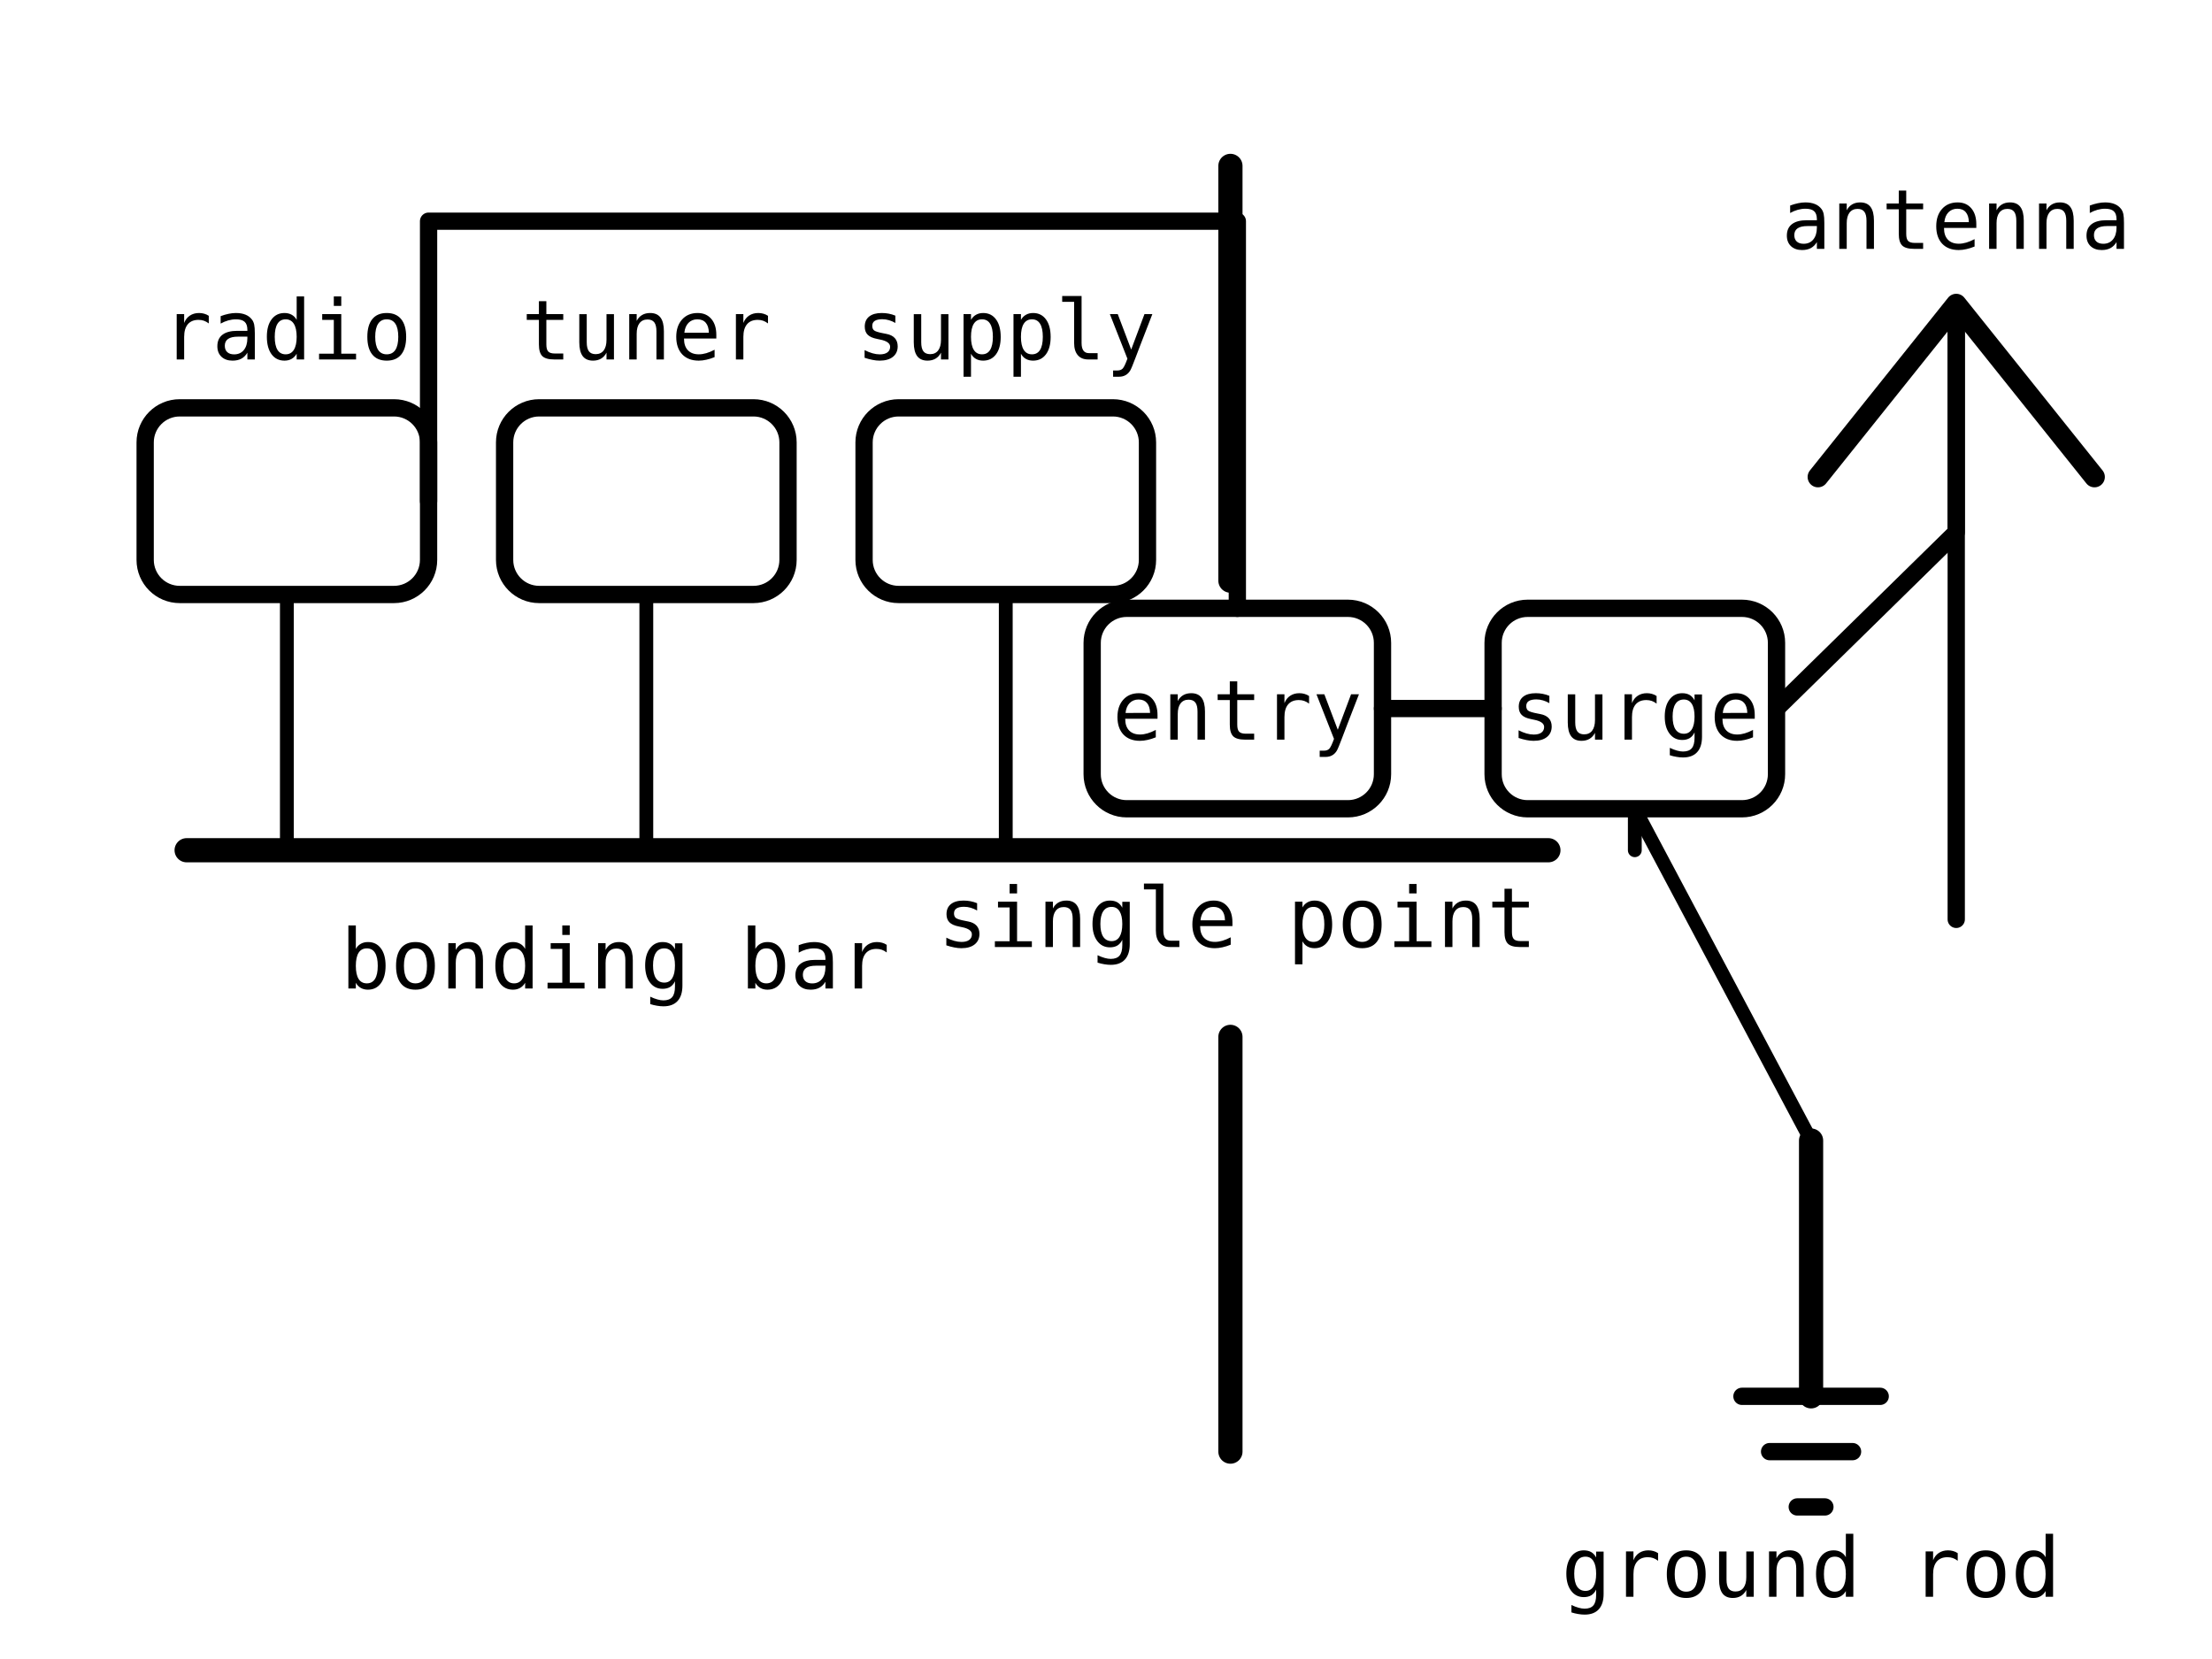
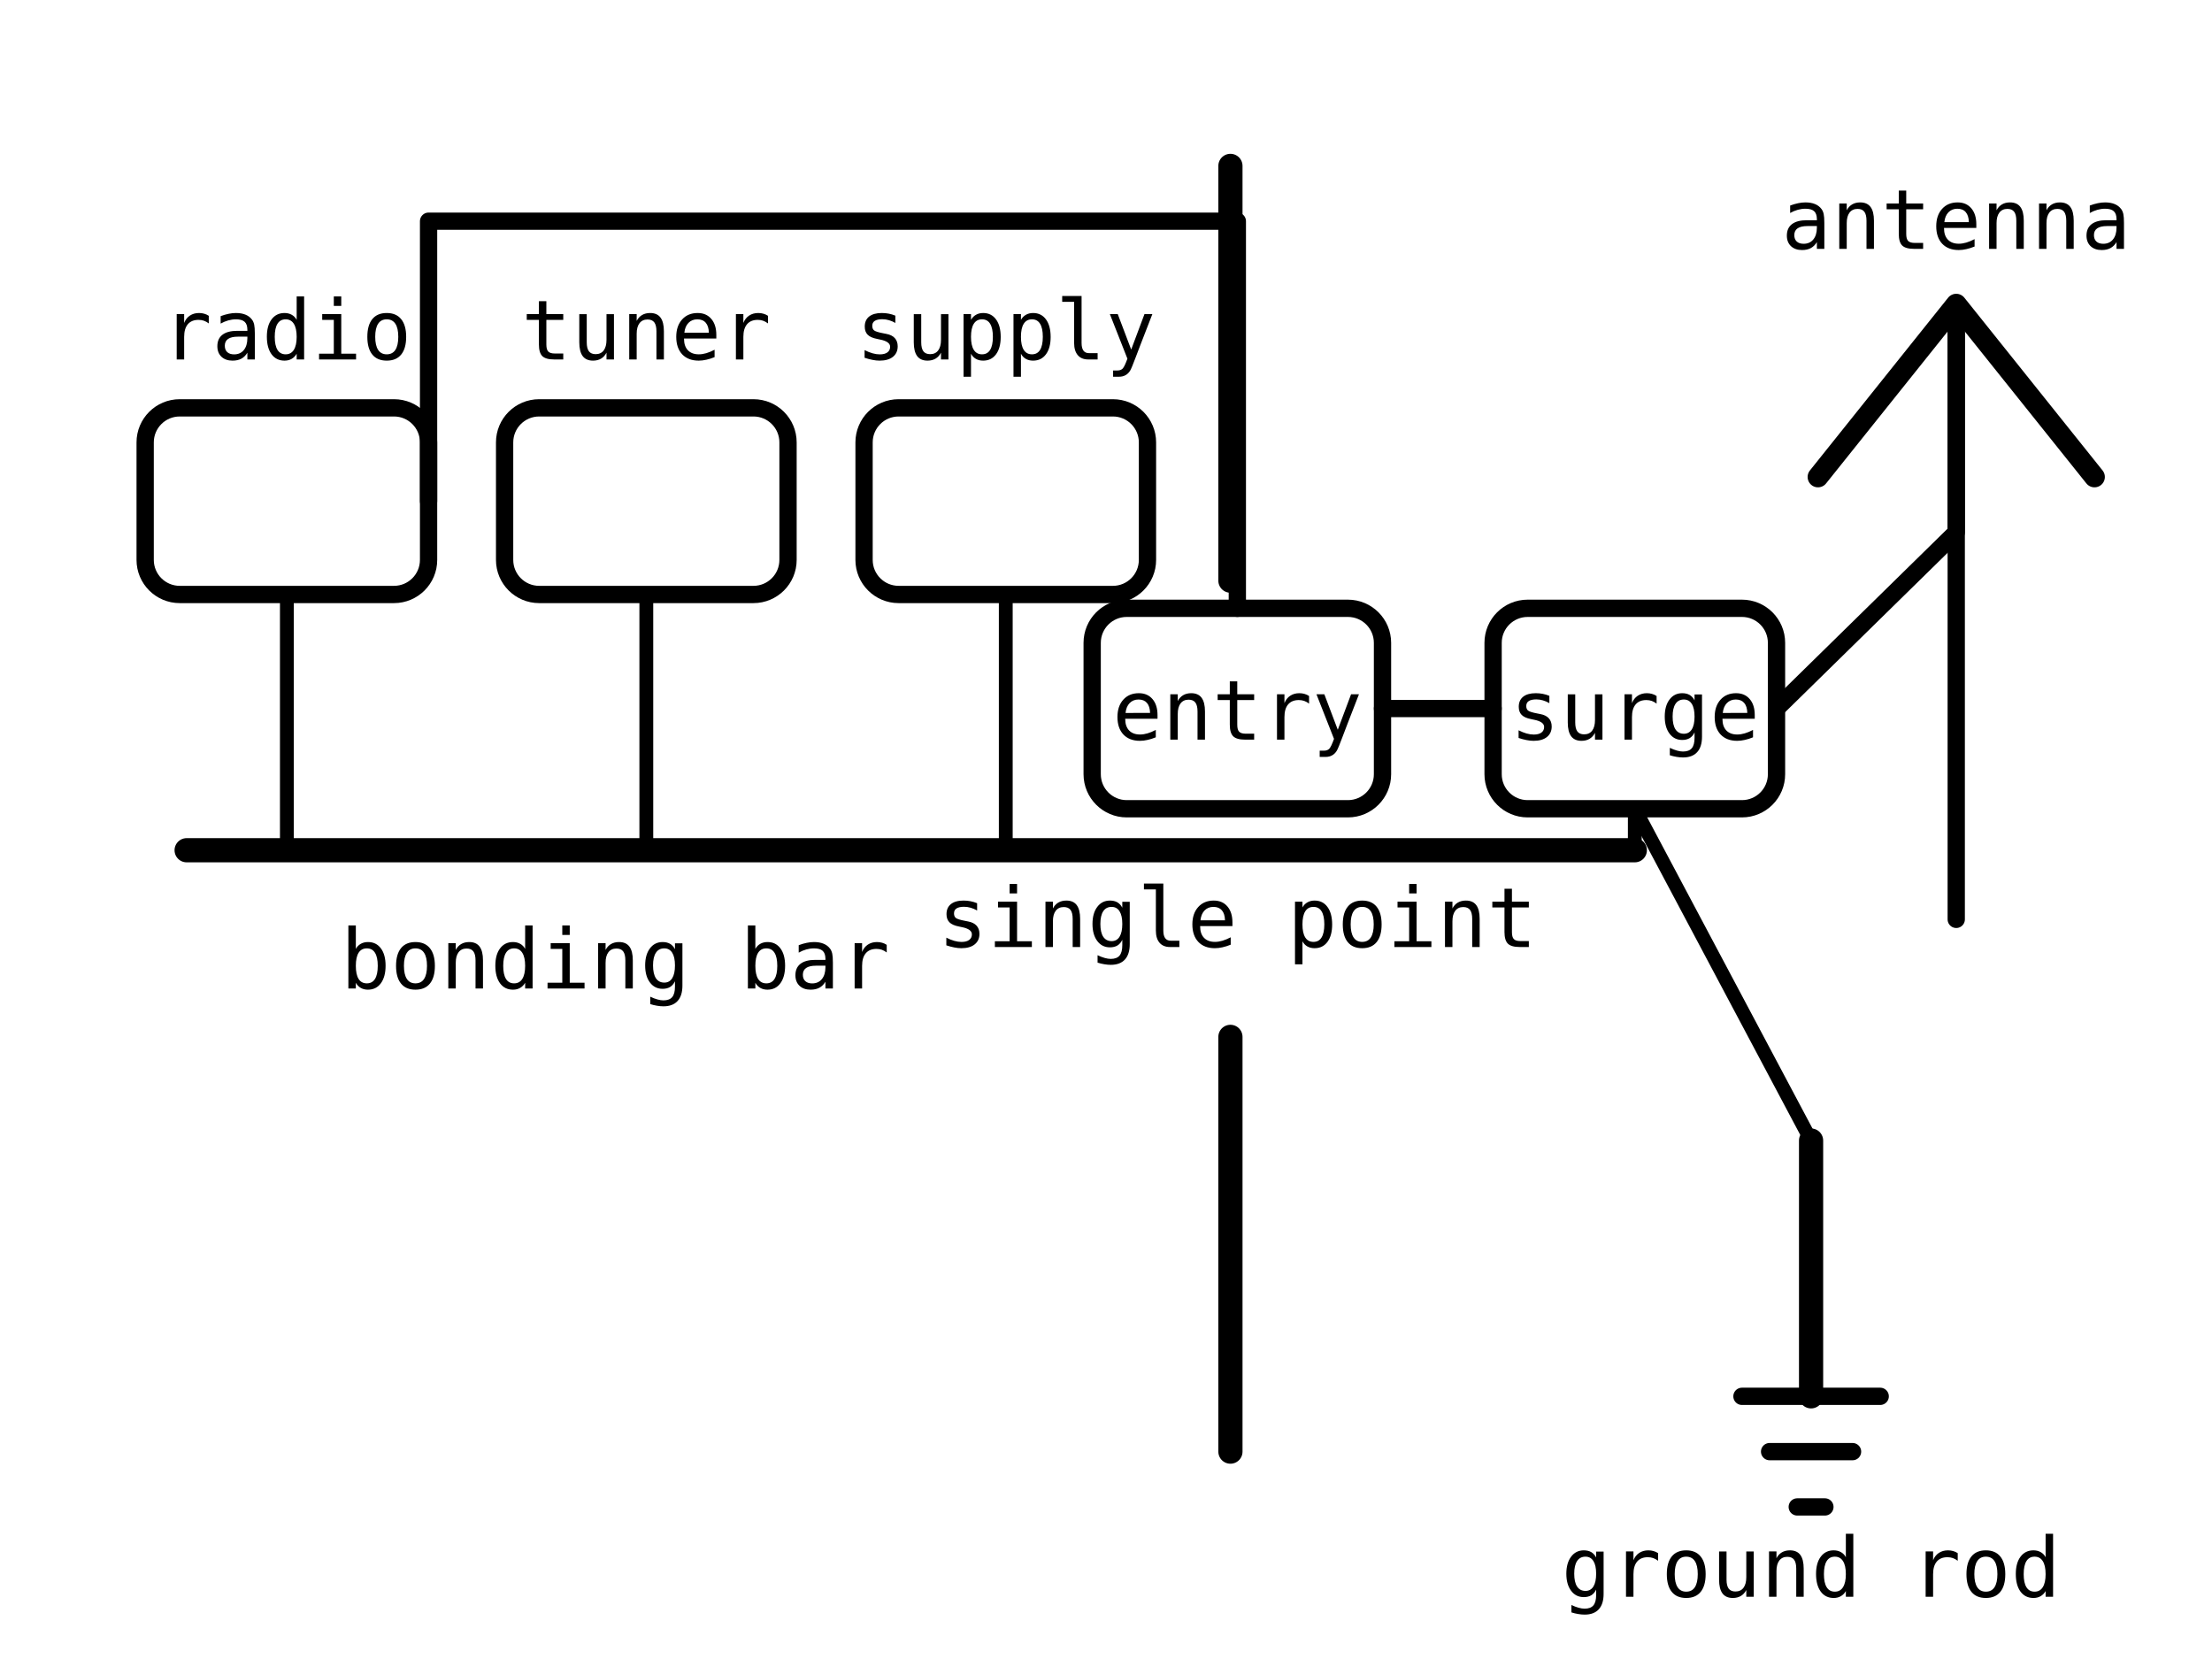
<svg xmlns="http://www.w3.org/2000/svg" id="grounding-lightning-rf-safety" viewBox="0 0 640 480" role="img">
  <g fill="none" stroke="currentColor" stroke-linecap="round" stroke-linejoin="round">
    <line x1="356" y1="48" x2="166" y2="48" stroke-width="0" />
    <line x1="356" y1="48" x2="356" y2="168" stroke-width="7" />
    <line x1="356" y1="300" x2="356" y2="420" stroke-width="7" />
    <rect x="42" y="118" width="82" height="54" rx="10" ry="10" stroke-width="5" />
    <rect x="146" y="118" width="82" height="54" rx="10" ry="10" stroke-width="5" />
    <rect x="250" y="118" width="82" height="54" rx="10" ry="10" stroke-width="5" />
    <line x1="83" y1="172" x2="83" y2="246" stroke-width="4" />
    <line x1="187" y1="172" x2="187" y2="246" stroke-width="4" />
    <line x1="291" y1="172" x2="291" y2="246" stroke-width="4" />
-     <line x1="54" y1="246" x2="448" y2="246" stroke-width="7" />
+     <line x1="54" y1="246" x2="473" y2="246" stroke-width="7" />
    <path d="M124 145 L124 64 L358 64 L358 176" stroke-width="5" />
    <rect x="316" y="176" width="84" height="58" rx="10" ry="10" stroke-width="5" />
    <line x1="400" y1="205" x2="432" y2="205" stroke-width="5" />
    <rect x="432" y="176" width="82" height="58" rx="10" ry="10" stroke-width="5" />
    <line x1="473" y1="234" x2="473" y2="246" stroke-width="4" />
    <line x1="473" y1="234" x2="524" y2="330" stroke-width="4" />
    <line x1="524" y1="330" x2="524" y2="404" stroke-width="7" />
    <line x1="504" y1="404" x2="544" y2="404" stroke-width="5" />
    <line x1="512" y1="420" x2="536" y2="420" stroke-width="5" />
    <line x1="520" y1="436" x2="528" y2="436" stroke-width="5" />
    <path d="M514 205 L566 154 L566 88" stroke-width="5" />
    <line x1="566" y1="88" x2="566" y2="266" stroke-width="5" />
    <path d="M526 138 L566 88 L606 138" stroke-width="6" />
    <line x1="566" y1="154" x2="566" y2="120" stroke-width="4" />
  </g>
  <g fill="currentColor" font-family="ui-monospace, SFMono-Regular, Menlo, Consolas, monospace" text-anchor="middle">
    <text x="83" y="104" font-size="24">radio</text>
    <text x="187" y="104" font-size="24">tuner</text>
    <text x="291" y="104" font-size="24">supply</text>
    <text x="178" y="286" font-size="24">bonding bar</text>
    <text x="358" y="214" font-size="24">entry</text>
    <text x="358" y="274" font-size="24">single point</text>
    <text x="473" y="214" font-size="24">surge</text>
    <text x="524" y="462" font-size="24">ground rod</text>
    <text x="566" y="72" font-size="24">antenna</text>
  </g>
</svg>
